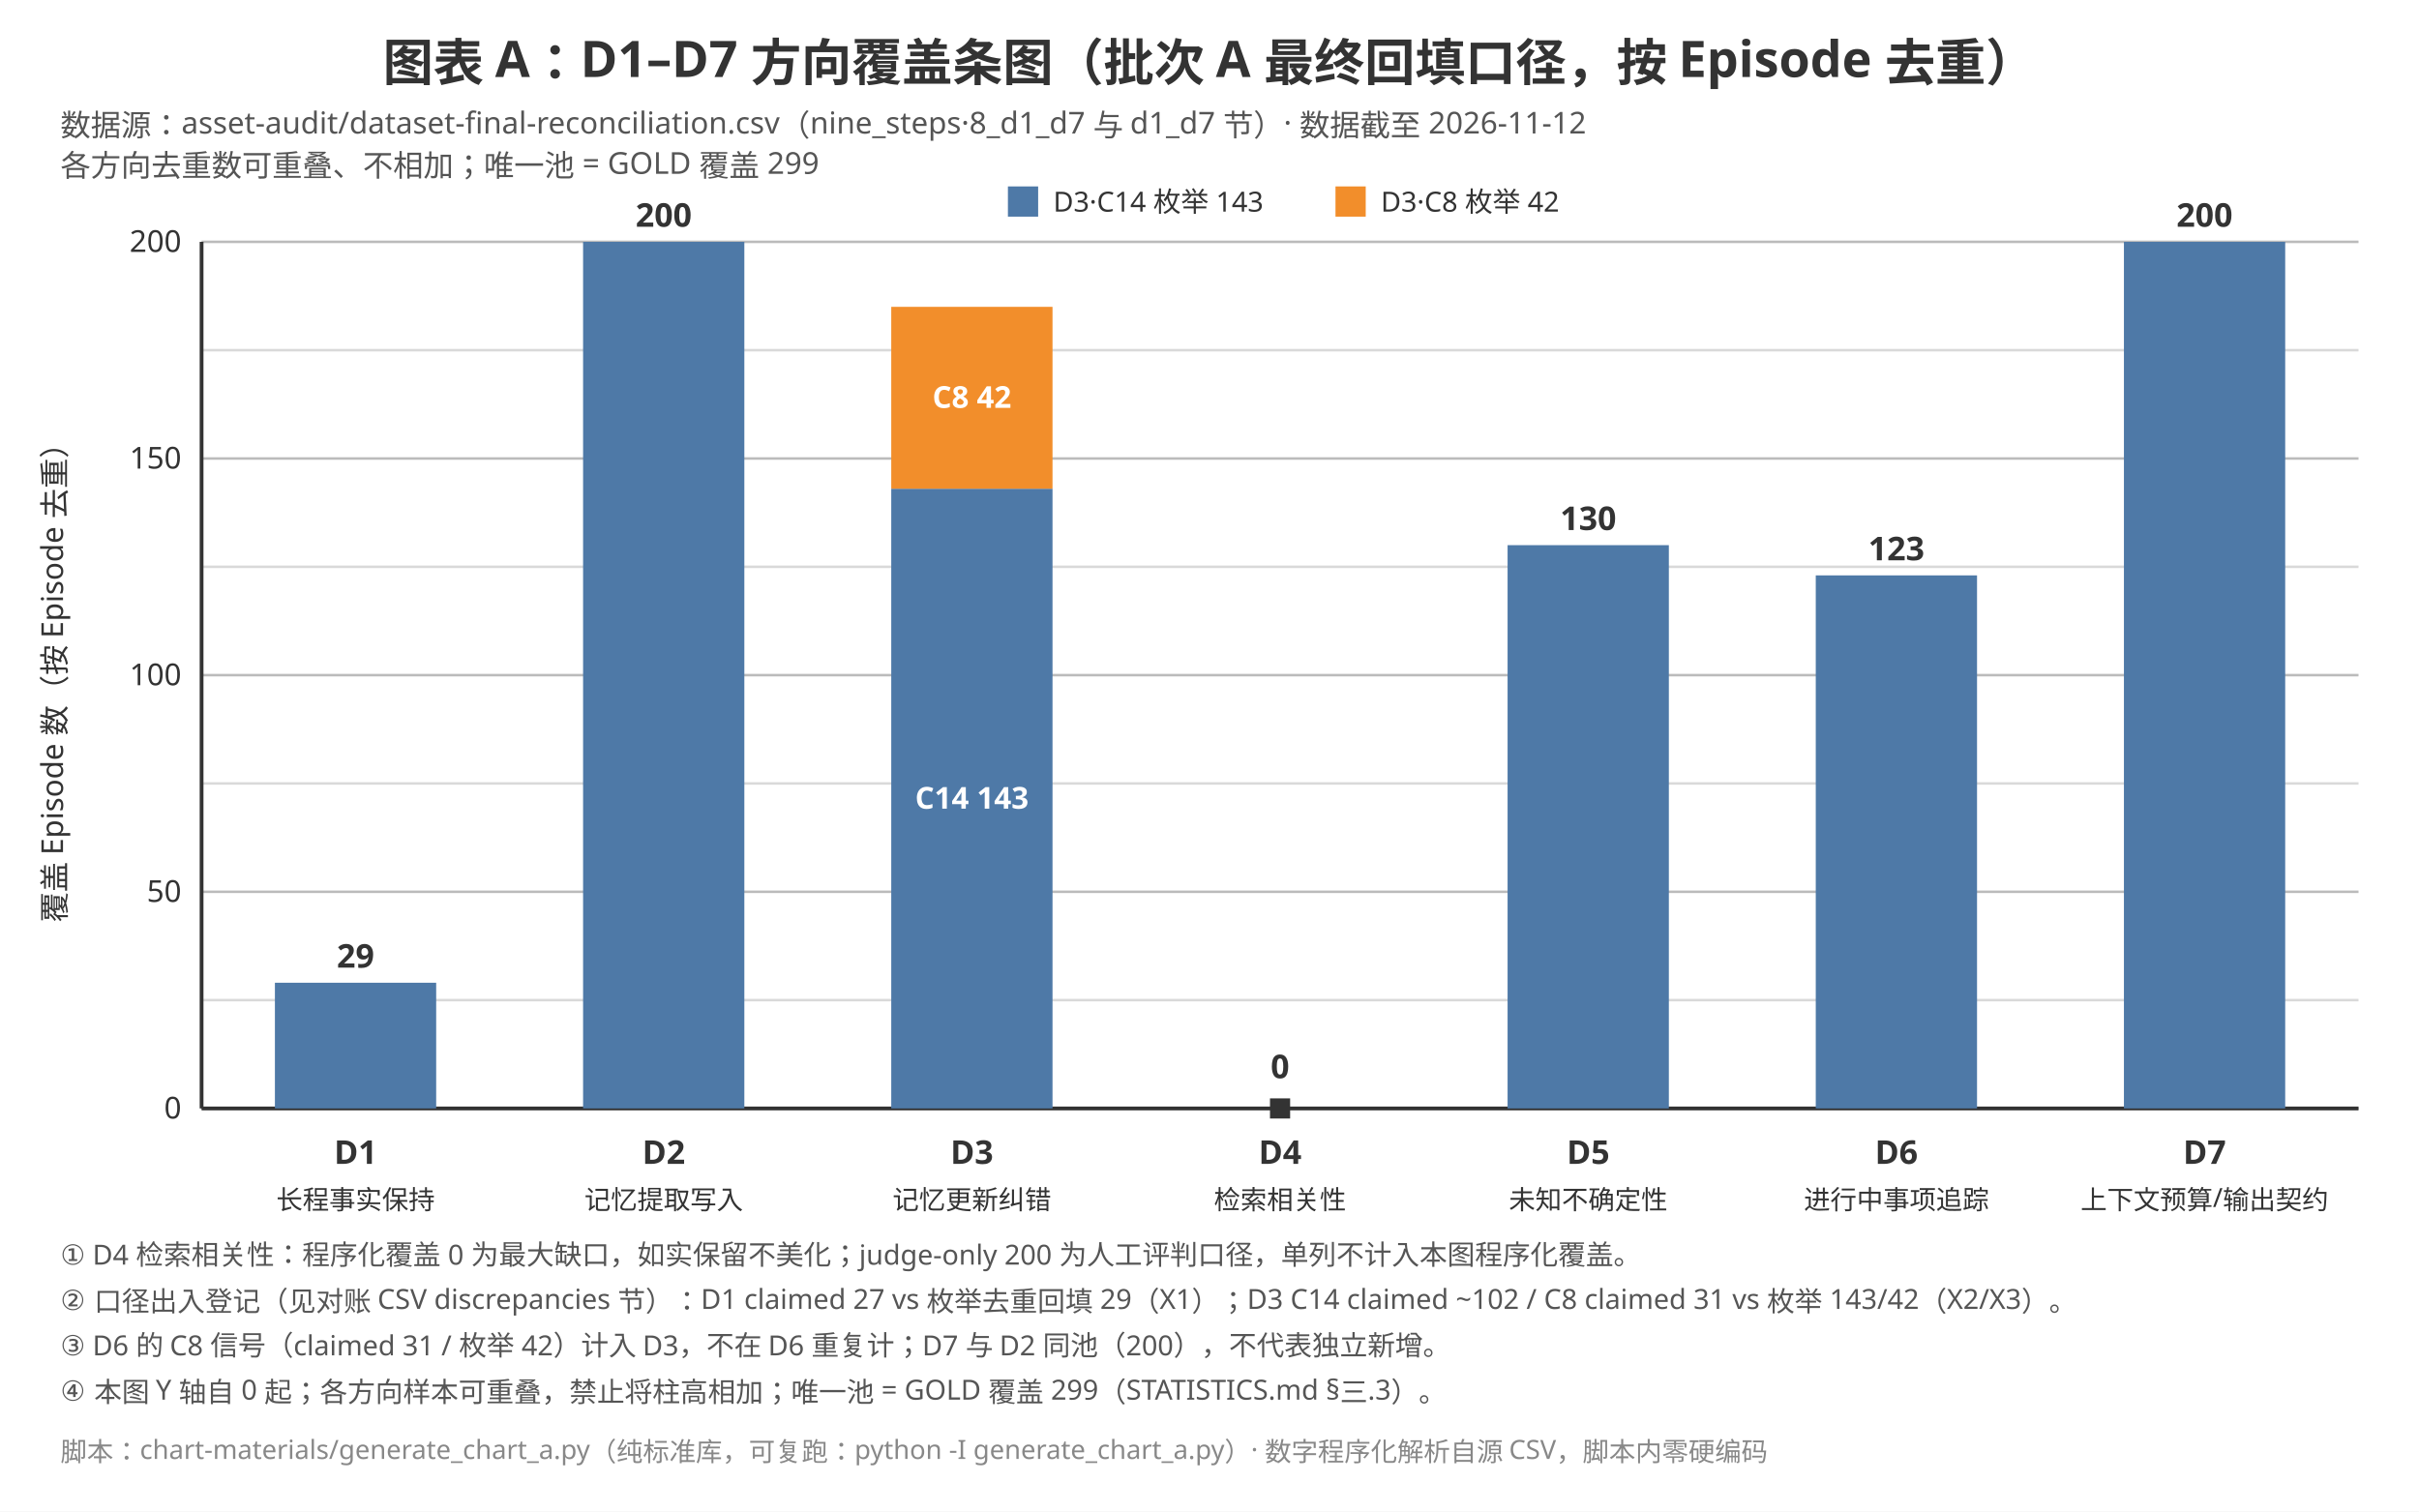
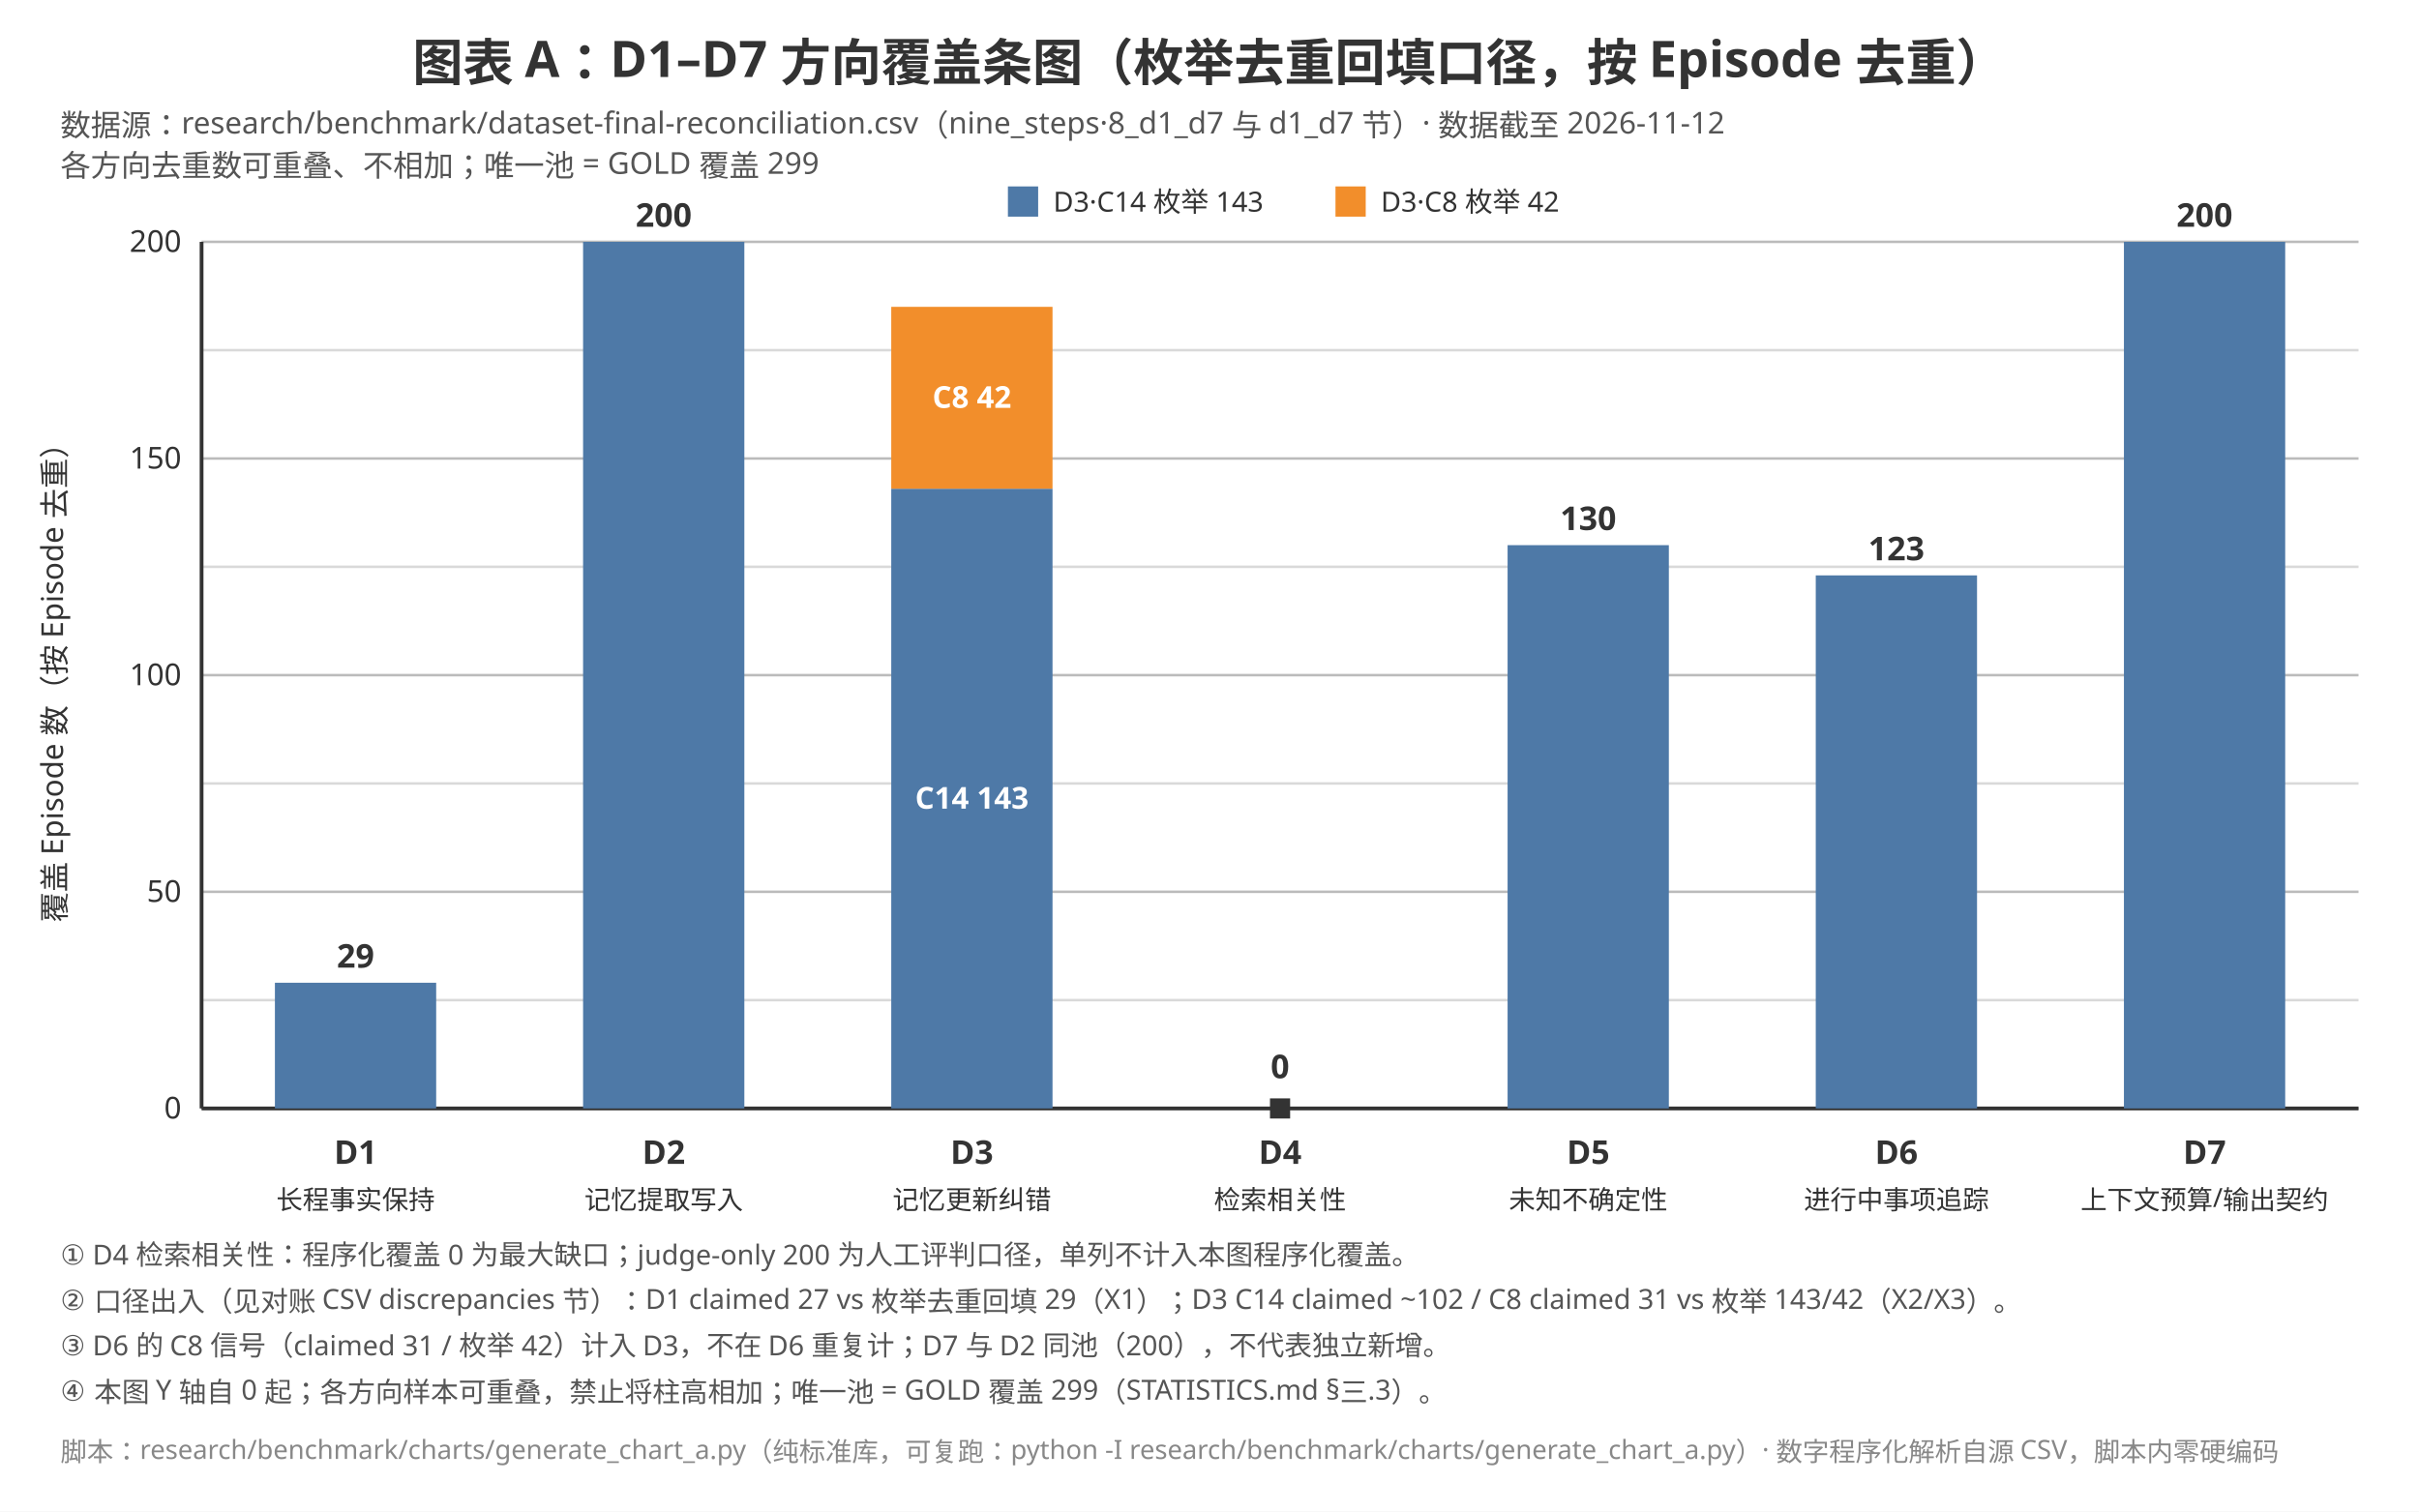
<svg xmlns="http://www.w3.org/2000/svg" width="960" height="600" viewBox="0 0 960 600" font-family="Microsoft YaHei, SimHei, sans-serif">
  <rect width="960" height="600" fill="#ffffff" />
-   <text x="480" y="32" font-size="20" font-weight="bold" fill="#333333" text-anchor="middle">图表 A：D1–D7 方向覆盖条图（批次 A 最终回填口径，按 Episode 去重）</text>
-   <text x="24" y="54" font-size="12" fill="#555555">数据源：asset-audit/dataset-final-reconciliation.csv（nine_steps·8_d1_d7 与 d1_d7 节）· 数据截至 2026-11-12</text>
+   <text x="480" y="32" font-size="20" font-weight="bold" fill="#333333" text-anchor="middle">图表 A：D1–D7 方向覆盖条图（枚举去重回填口径，按 Episode 去重）</text>
+   <text x="24" y="54" font-size="12" fill="#555555">数据源：research/benchmark/dataset-final-reconciliation.csv（nine_steps·8_d1_d7 与 d1_d7 节）· 数据截至 2026-11-12</text>
  <text x="24" y="70" font-size="12" fill="#555555">各方向去重数可重叠、不相加；唯一池 = GOLD 覆盖 299</text>
  <rect x="400" y="74" width="12" height="12" fill="#4e79a7" />
  <text x="418" y="84" font-size="11" fill="#333333">D3·C14 枚举 143</text>
  <rect x="530" y="74" width="12" height="12" fill="#f28e2b" />
  <text x="548" y="84" font-size="11" fill="#333333">D3·C8 枚举 42</text>
  <line x1="80" y1="440.0" x2="936" y2="440.0" stroke="#bbbbbb" stroke-width="1" />
  <text x="72" y="444.0" font-size="12" fill="#333333" text-anchor="end">0</text>
  <line x1="80" y1="397.0" x2="936" y2="397.0" stroke="#d9d9d9" stroke-width="1" />
  <line x1="80" y1="354.0" x2="936" y2="354.0" stroke="#bbbbbb" stroke-width="1" />
  <text x="72" y="358.0" font-size="12" fill="#333333" text-anchor="end">50</text>
  <line x1="80" y1="311.0" x2="936" y2="311.0" stroke="#d9d9d9" stroke-width="1" />
  <line x1="80" y1="268.0" x2="936" y2="268.0" stroke="#bbbbbb" stroke-width="1" />
  <text x="72" y="272.0" font-size="12" fill="#333333" text-anchor="end">100</text>
  <line x1="80" y1="225.0" x2="936" y2="225.0" stroke="#d9d9d9" stroke-width="1" />
  <line x1="80" y1="182.0" x2="936" y2="182.0" stroke="#bbbbbb" stroke-width="1" />
  <text x="72" y="186.0" font-size="12" fill="#333333" text-anchor="end">150</text>
  <line x1="80" y1="139.0" x2="936" y2="139.0" stroke="#d9d9d9" stroke-width="1" />
  <line x1="80" y1="96.0" x2="936" y2="96.0" stroke="#bbbbbb" stroke-width="1" />
  <text x="72" y="100.0" font-size="12" fill="#333333" text-anchor="end">200</text>
  <text x="26" y="268" font-size="12" fill="#333333" text-anchor="middle" transform="rotate(-90 26 268)">覆盖 Episode 数（按 Episode 去重）</text>
  <line x1="80" y1="96" x2="80" y2="440" stroke="#333333" stroke-width="1.5" />
  <line x1="80" y1="440" x2="936" y2="440" stroke="#333333" stroke-width="1.5" />
  <rect x="109.1" y="390.1" width="64" height="49.9" fill="#4e79a7" />
  <text x="141.1" y="384.1" font-size="13" font-weight="bold" fill="#333333" text-anchor="middle">29</text>
  <text x="141.1" y="462" font-size="13" font-weight="bold" fill="#333333" text-anchor="middle">D1</text>
  <text x="141.1" y="480" font-size="10.5" fill="#333333" text-anchor="middle">长程事实保持</text>
  <rect x="231.4" y="96.0" width="64" height="344.0" fill="#4e79a7" />
  <text x="263.4" y="90.0" font-size="13" font-weight="bold" fill="#333333" text-anchor="middle">200</text>
  <text x="263.4" y="462" font-size="13" font-weight="bold" fill="#333333" text-anchor="middle">D2</text>
  <text x="263.4" y="480" font-size="10.5" fill="#333333" text-anchor="middle">记忆提取写入</text>
  <rect x="353.7" y="194.0" width="64" height="246.0" fill="#4e79a7" />
  <rect x="353.7" y="121.8" width="64" height="72.2" fill="#f28e2b" />
  <text x="385.7" y="321.0" font-size="12" font-weight="bold" fill="#ffffff" text-anchor="middle">C14 143</text>
  <text x="385.7" y="161.9" font-size="12" font-weight="bold" fill="#ffffff" text-anchor="middle">C8 42</text>
  <text x="385.7" y="462" font-size="13" font-weight="bold" fill="#333333" text-anchor="middle">D3</text>
  <text x="385.7" y="480" font-size="10.5" fill="#333333" text-anchor="middle">记忆更新纠错</text>
  <rect x="504.0" y="436.0" width="8" height="8" fill="#333333" />
  <text x="508.0" y="428.0" font-size="13" font-weight="bold" fill="#333333" text-anchor="middle">0</text>
  <text x="508.0" y="462" font-size="13" font-weight="bold" fill="#333333" text-anchor="middle">D4</text>
  <text x="508.0" y="480" font-size="10.5" fill="#333333" text-anchor="middle">检索相关性</text>
  <rect x="598.3" y="216.4" width="64" height="223.6" fill="#4e79a7" />
  <text x="630.3" y="210.4" font-size="13" font-weight="bold" fill="#333333" text-anchor="middle">130</text>
  <text x="630.3" y="462" font-size="13" font-weight="bold" fill="#333333" text-anchor="middle">D5</text>
  <text x="630.3" y="480" font-size="10.5" fill="#333333" text-anchor="middle">未知不确定性</text>
  <rect x="720.6" y="228.4" width="64" height="211.6" fill="#4e79a7" />
  <text x="752.6" y="222.4" font-size="13" font-weight="bold" fill="#333333" text-anchor="middle">123</text>
  <text x="752.6" y="462" font-size="13" font-weight="bold" fill="#333333" text-anchor="middle">D6</text>
  <text x="752.6" y="480" font-size="10.5" fill="#333333" text-anchor="middle">进行中事项追踪</text>
  <rect x="842.9" y="96.0" width="64" height="344.0" fill="#4e79a7" />
  <text x="874.9" y="90.0" font-size="13" font-weight="bold" fill="#333333" text-anchor="middle">200</text>
  <text x="874.9" y="462" font-size="13" font-weight="bold" fill="#333333" text-anchor="middle">D7</text>
  <text x="874.9" y="480" font-size="10.5" fill="#333333" text-anchor="middle">上下文预算/输出契约</text>
-   <text x="24" y="502" font-size="11" fill="#555555">① D4 检索相关性：程序化覆盖 0 为最大缺口，如实保留不美化；judge-only 200 为人工评判口径，单列不计入本图程序化覆盖。</text>
-   <text x="24" y="520" font-size="11" fill="#555555">② 口径出入登记（见对账 CSV discrepancies 节）：D1 claimed 27 vs 枚举去重回填 29（X1）；D3 C14 claimed ~102 / C8 claimed 31 vs 枚举 143/42（X2/X3）。</text>
+   <text x="24" y="502" font-size="11" fill="#555555">① D4 检索相关性：程序化覆盖 0 为最大缺口；judge-only 200 为人工评判口径，单列不计入本图程序化覆盖。</text>
+   <text x="24" y="520" font-size="11" fill="#555555">② 口径出入（见对账 CSV discrepancies 节）：D1 claimed 27 vs 枚举去重回填 29（X1）；D3 C14 claimed ~102 / C8 claimed 31 vs 枚举 143/42（X2/X3）。</text>
  <text x="24" y="538" font-size="11" fill="#555555">③ D6 的 C8 信号（claimed 31 / 枚举 42）计入 D3，不在 D6 重复计；D7 与 D2 同池（200），不代表独立新增。</text>
  <text x="24" y="556" font-size="11" fill="#555555">④ 本图 Y 轴自 0 起；各方向样本可重叠，禁止将柱高相加；唯一池 = GOLD 覆盖 299（STATISTICS.md §三.3）。</text>
-   <text x="24" y="580" font-size="10.5" fill="#888888">脚本：chart-materials/generate_chart_a.py（纯标准库，可复跑：python -I generate_chart_a.py）· 数字程序化解析自源 CSV，脚本内零硬编码</text>
+   <text x="24" y="580" font-size="10.5" fill="#888888">脚本：research/benchmark/charts/generate_chart_a.py（纯标准库，可复跑：python -I research/benchmark/charts/generate_chart_a.py）· 数字程序化解析自源 CSV，脚本内零硬编码</text>
</svg>
